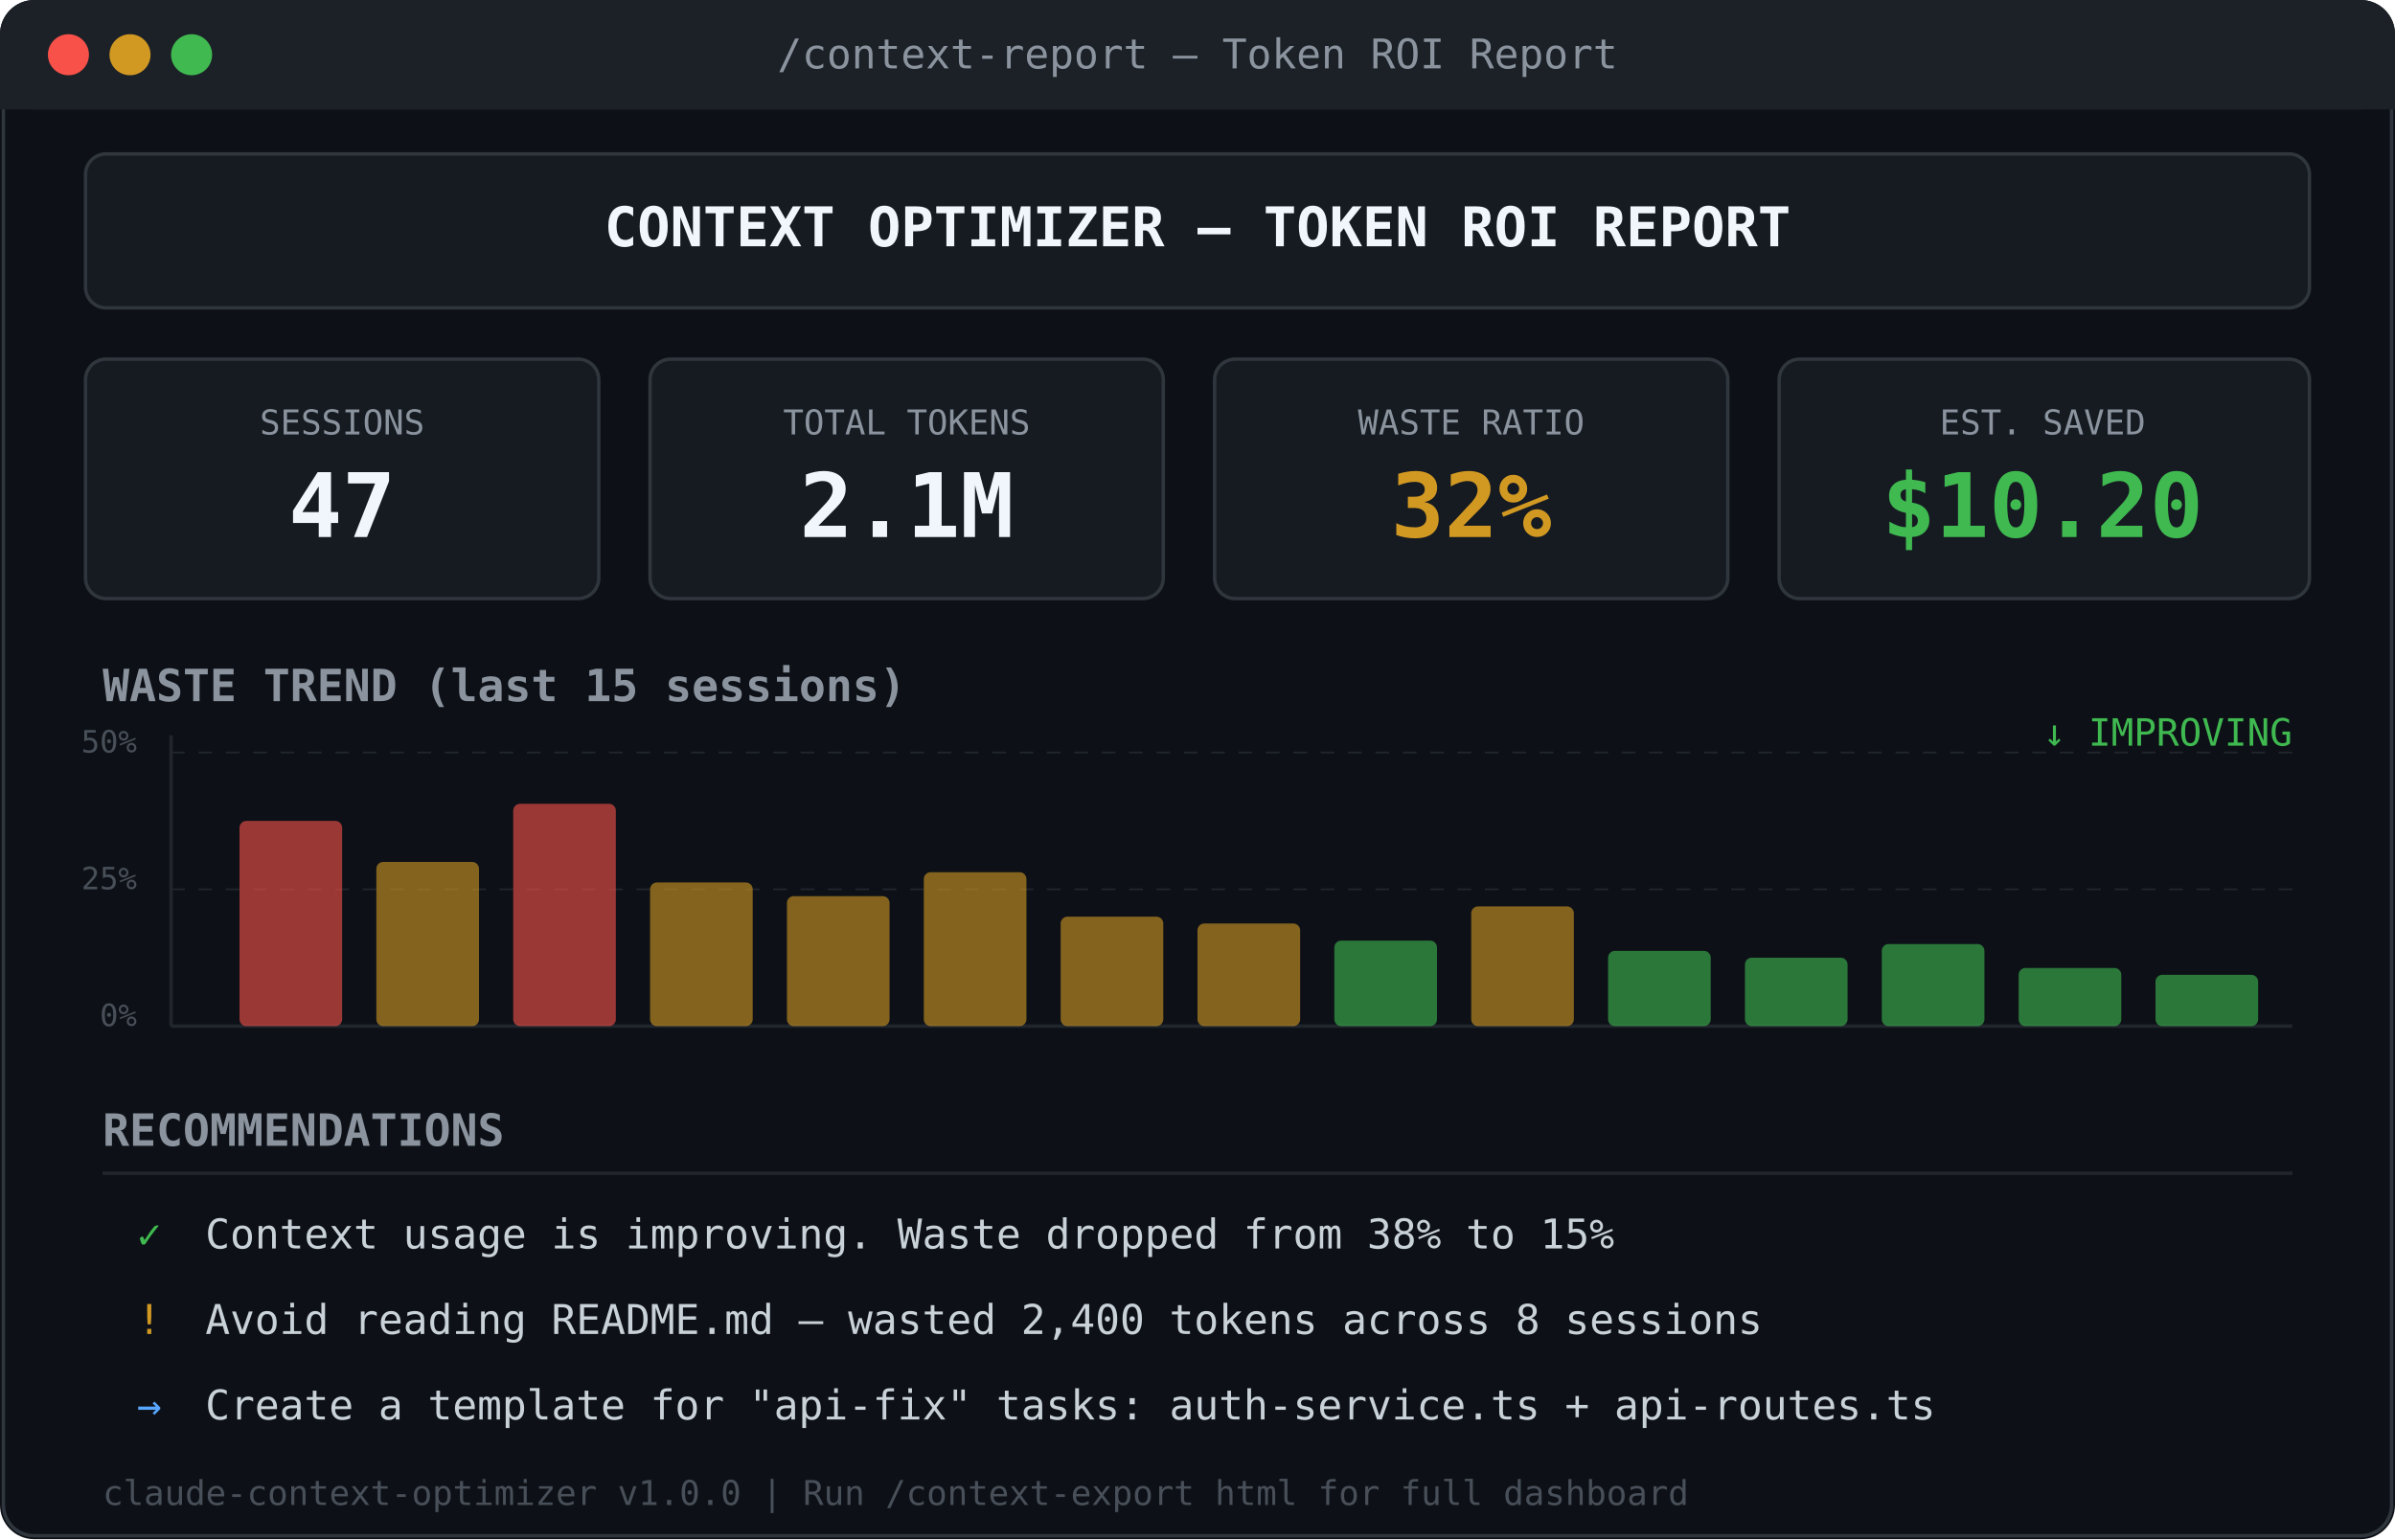
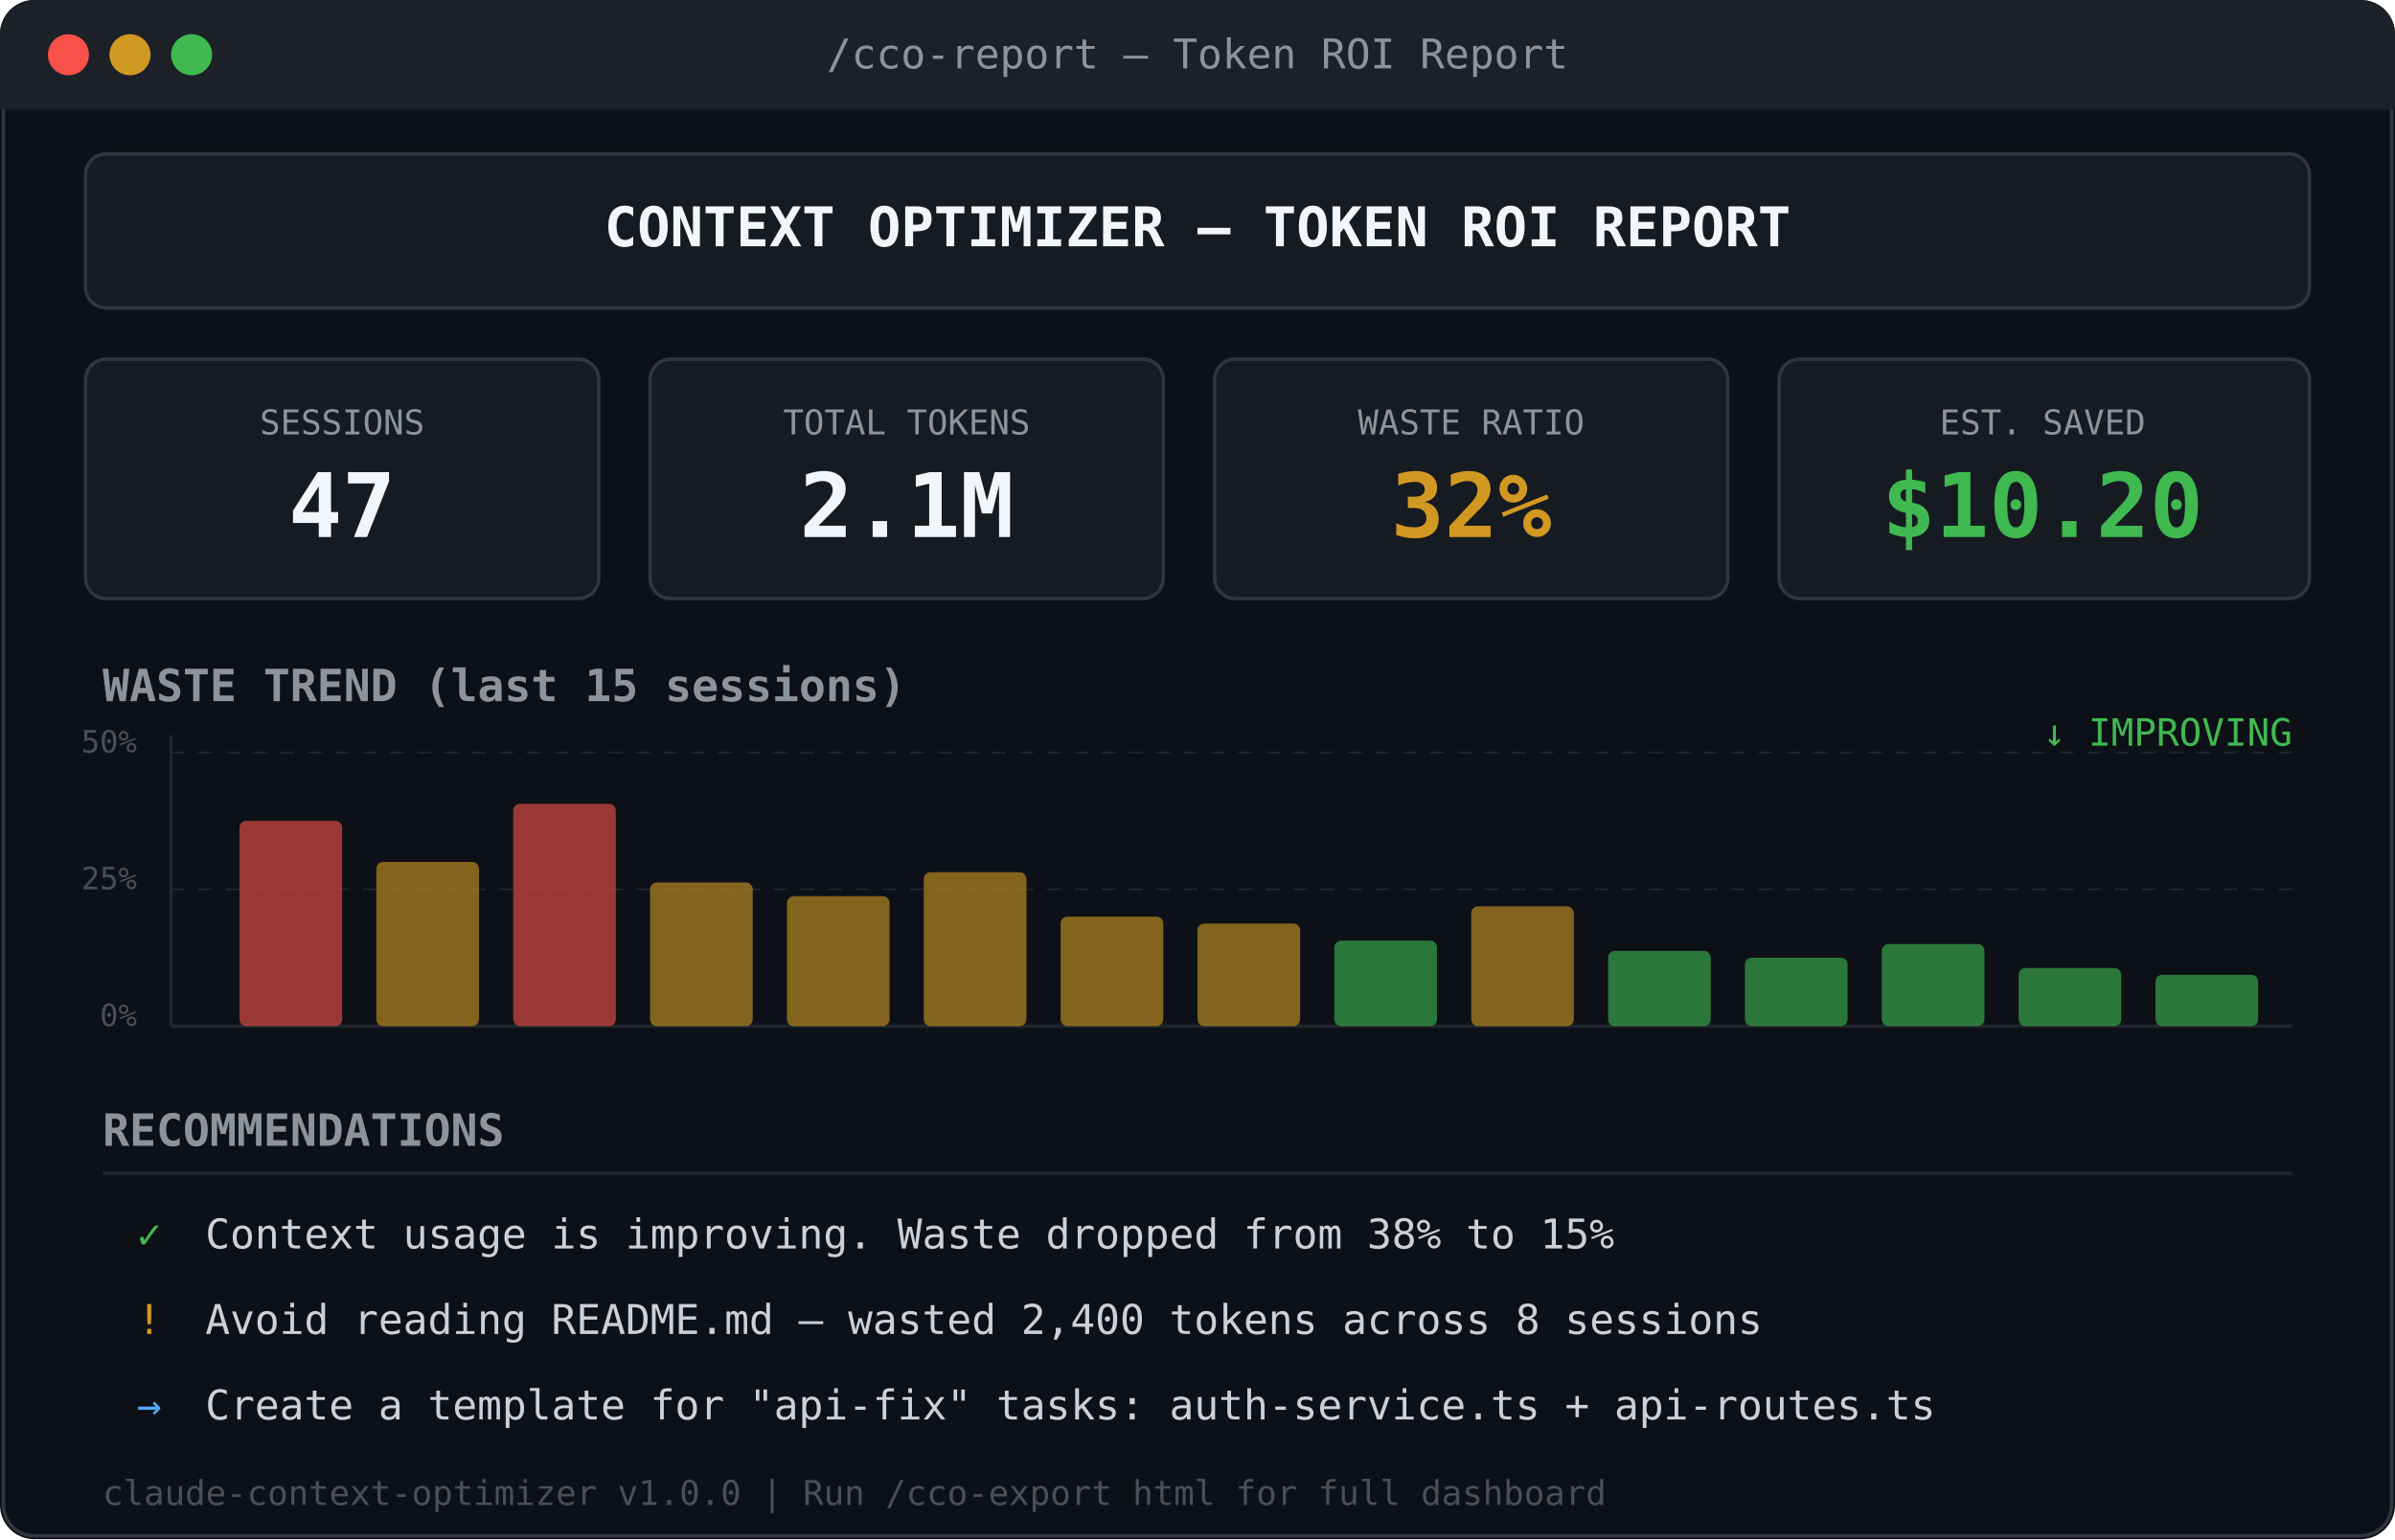
<svg xmlns="http://www.w3.org/2000/svg" viewBox="0 0 700 450" fill="none">
  <defs>
    <linearGradient id="dbg" x1="0" y1="0" x2="700" y2="450">
      <stop offset="0%" stop-color="#0d1117" />
      <stop offset="100%" stop-color="#161b22" />
    </linearGradient>
  </defs>
  <rect width="700" height="450" rx="10" fill="url(#dbg)" />
  <rect x="1" y="1" width="698" height="448" rx="9" fill="none" stroke="#30363d" stroke-width="1" />
  <rect x="0" y="0" width="700" height="32" rx="10" fill="#1c2128" />
  <rect x="0" y="20" width="700" height="12" fill="#1c2128" />
  <circle cx="20" cy="16" r="6" fill="#f85149" />
  <circle cx="38" cy="16" r="6" fill="#d29922" />
  <circle cx="56" cy="16" r="6" fill="#3fb950" />
-   <text x="350" y="20" font-family="SF Mono, monospace" font-size="12" fill="#8b949e" text-anchor="middle">/context-report — Token ROI Report</text>
+   <text x="350" y="20" font-family="SF Mono, monospace" font-size="12" fill="#8b949e" text-anchor="middle">/cco-report — Token ROI Report</text>
  <rect x="25" y="45" width="650" height="45" rx="6" fill="#161b22" stroke="#30363d" stroke-width="1" />
  <text x="350" y="72" font-family="SF Mono, monospace" font-size="16" font-weight="700" fill="#f0f6fc" text-anchor="middle">CONTEXT OPTIMIZER — TOKEN ROI REPORT</text>
  <rect x="25" y="105" width="150" height="70" rx="6" fill="#161b22" stroke="#30363d" stroke-width="1" />
  <text x="100" y="127" font-family="SF Mono, monospace" font-size="10" fill="#8b949e" text-anchor="middle">SESSIONS</text>
  <text x="100" y="157" font-family="SF Mono, monospace" font-size="26" font-weight="700" fill="#f0f6fc" text-anchor="middle">47</text>
  <rect x="190" y="105" width="150" height="70" rx="6" fill="#161b22" stroke="#30363d" stroke-width="1" />
  <text x="265" y="127" font-family="SF Mono, monospace" font-size="10" fill="#8b949e" text-anchor="middle">TOTAL TOKENS</text>
  <text x="265" y="157" font-family="SF Mono, monospace" font-size="26" font-weight="700" fill="#f0f6fc" text-anchor="middle">2.1M</text>
  <rect x="355" y="105" width="150" height="70" rx="6" fill="#161b22" stroke="#30363d" stroke-width="1" />
  <text x="430" y="127" font-family="SF Mono, monospace" font-size="10" fill="#8b949e" text-anchor="middle">WASTE RATIO</text>
  <text x="430" y="157" font-family="SF Mono, monospace" font-size="26" font-weight="700" fill="#d29922" text-anchor="middle">32%</text>
  <rect x="520" y="105" width="155" height="70" rx="6" fill="#161b22" stroke="#30363d" stroke-width="1" />
  <text x="597" y="127" font-family="SF Mono, monospace" font-size="10" fill="#8b949e" text-anchor="middle">EST. SAVED</text>
  <text x="597" y="157" font-family="SF Mono, monospace" font-size="26" font-weight="700" fill="#3fb950" text-anchor="middle">$10.20</text>
  <text x="30" y="205" font-family="SF Mono, monospace" font-size="13" font-weight="600" fill="#8b949e">WASTE TREND (last 15 sessions)</text>
  <line x1="50" y1="215" x2="50" y2="300" stroke="#21262d" stroke-width="1" />
  <line x1="50" y1="300" x2="670" y2="300" stroke="#21262d" stroke-width="1" />
  <text x="40" y="220" font-family="SF Mono, monospace" font-size="9" fill="#484f58" text-anchor="end">50%</text>
  <text x="40" y="260" font-family="SF Mono, monospace" font-size="9" fill="#484f58" text-anchor="end">25%</text>
  <text x="40" y="300" font-family="SF Mono, monospace" font-size="9" fill="#484f58" text-anchor="end">0%</text>
  <line x1="50" y1="220" x2="670" y2="220" stroke="#21262d" stroke-width="0.5" stroke-dasharray="4" />
  <line x1="50" y1="260" x2="670" y2="260" stroke="#21262d" stroke-width="0.5" stroke-dasharray="4" />
  <rect x="70" y="240" width="30" height="60" rx="2" fill="#f85149" opacity="0.6" />
  <rect x="110" y="252" width="30" height="48" rx="2" fill="#d29922" opacity="0.6" />
  <rect x="150" y="235" width="30" height="65" rx="2" fill="#f85149" opacity="0.6" />
  <rect x="190" y="258" width="30" height="42" rx="2" fill="#d29922" opacity="0.6" />
  <rect x="230" y="262" width="30" height="38" rx="2" fill="#d29922" opacity="0.6" />
  <rect x="270" y="255" width="30" height="45" rx="2" fill="#d29922" opacity="0.6" />
  <rect x="310" y="268" width="30" height="32" rx="2" fill="#d29922" opacity="0.6" />
  <rect x="350" y="270" width="30" height="30" rx="2" fill="#d29922" opacity="0.6" />
  <rect x="390" y="275" width="30" height="25" rx="2" fill="#3fb950" opacity="0.6" />
  <rect x="430" y="265" width="30" height="35" rx="2" fill="#d29922" opacity="0.6" />
  <rect x="470" y="278" width="30" height="22" rx="2" fill="#3fb950" opacity="0.6" />
  <rect x="510" y="280" width="30" height="20" rx="2" fill="#3fb950" opacity="0.6" />
  <rect x="550" y="276" width="30" height="24" rx="2" fill="#3fb950" opacity="0.6" />
  <rect x="590" y="283" width="30" height="17" rx="2" fill="#3fb950" opacity="0.6" />
  <rect x="630" y="285" width="30" height="15" rx="2" fill="#3fb950" opacity="0.6" />
  <text x="670" y="218" font-family="SF Mono, monospace" font-size="11" fill="#3fb950" text-anchor="end">↓ IMPROVING</text>
  <text x="30" y="335" font-family="SF Mono, monospace" font-size="13" font-weight="600" fill="#8b949e">RECOMMENDATIONS</text>
  <line x1="30" y1="343" x2="670" y2="343" stroke="#21262d" stroke-width="1" />
  <text x="40" y="365" font-family="SF Mono, monospace" font-size="12" fill="#3fb950">✓</text>
  <text x="60" y="365" font-family="SF Mono, monospace" font-size="12" fill="#c9d1d9">Context usage is improving. Waste dropped from 38% to 15%</text>
  <text x="40" y="390" font-family="SF Mono, monospace" font-size="12" fill="#d29922">!</text>
  <text x="60" y="390" font-family="SF Mono, monospace" font-size="12" fill="#c9d1d9">Avoid reading README.md — wasted 2,400 tokens across 8 sessions</text>
  <text x="40" y="415" font-family="SF Mono, monospace" font-size="12" fill="#58a6ff">→</text>
  <text x="60" y="415" font-family="SF Mono, monospace" font-size="12" fill="#c9d1d9">Create a template for "api-fix" tasks: auth-service.ts + api-routes.ts</text>
-   <text x="30" y="440" font-family="SF Mono, monospace" font-size="10" fill="#484f58">claude-context-optimizer v1.0.0 | Run /context-export html for full dashboard</text>
+   <text x="30" y="440" font-family="SF Mono, monospace" font-size="10" fill="#484f58">claude-context-optimizer v1.0.0 | Run /cco-export html for full dashboard</text>
</svg>
